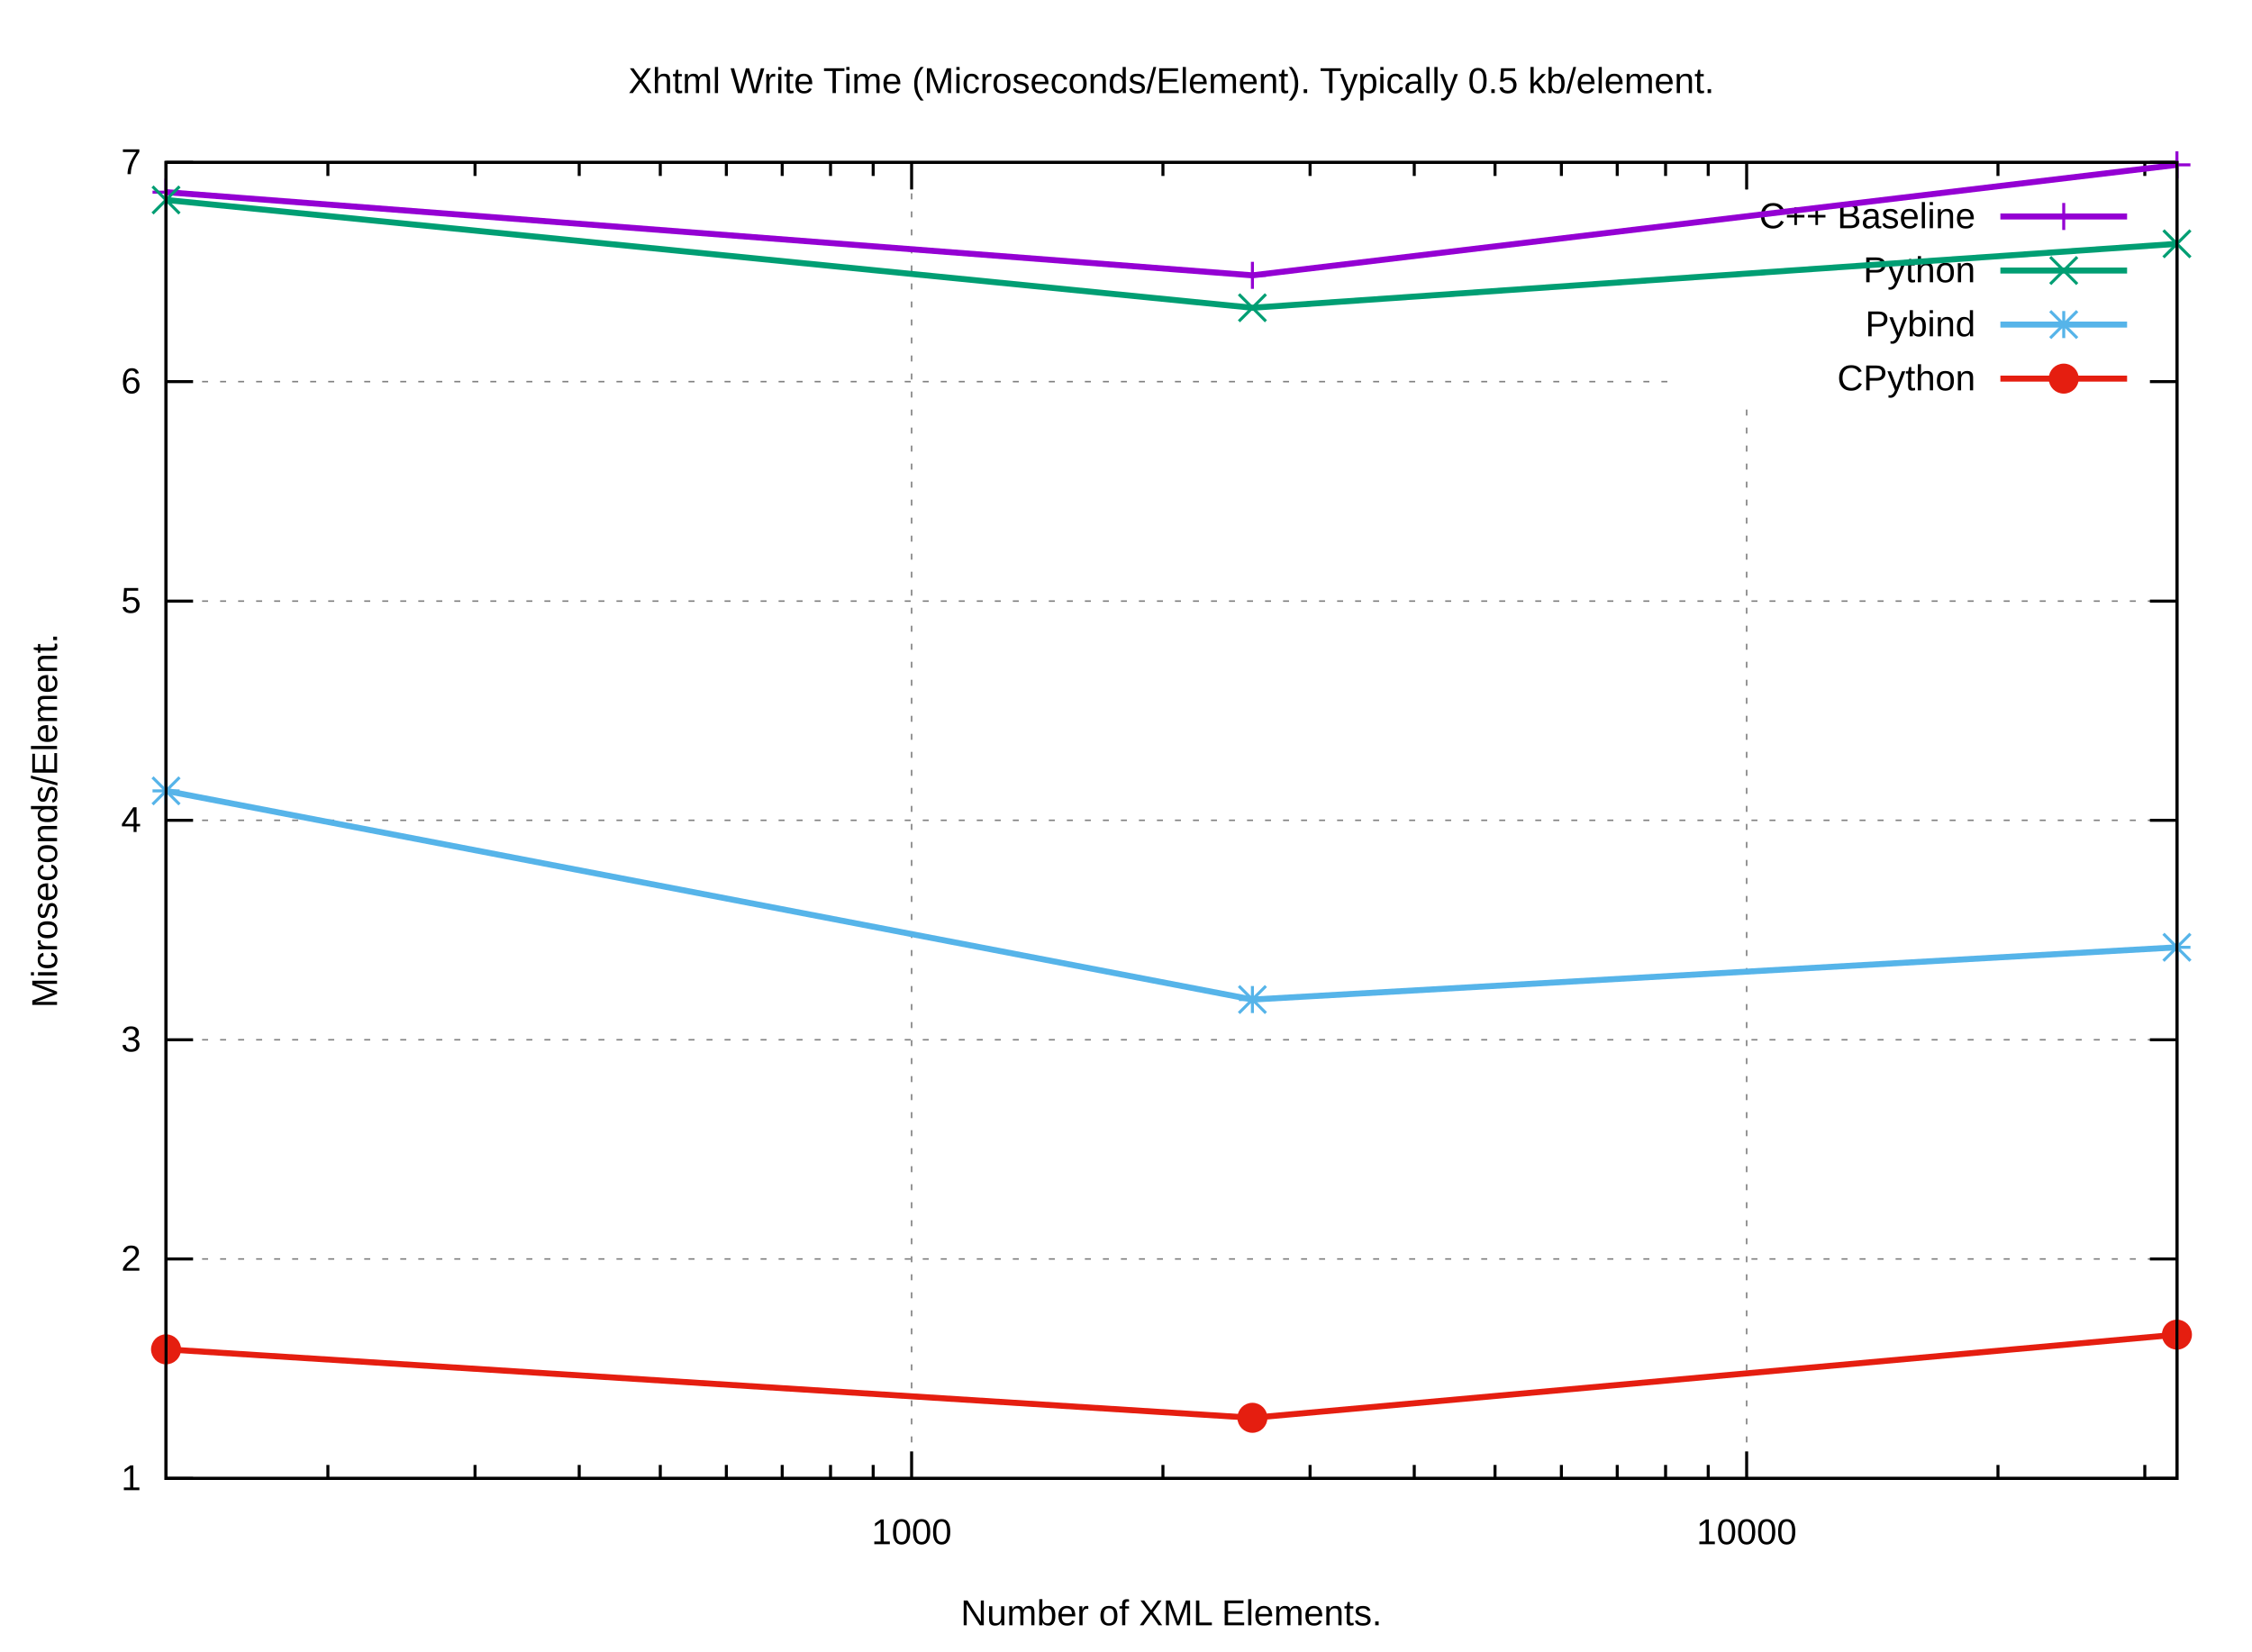
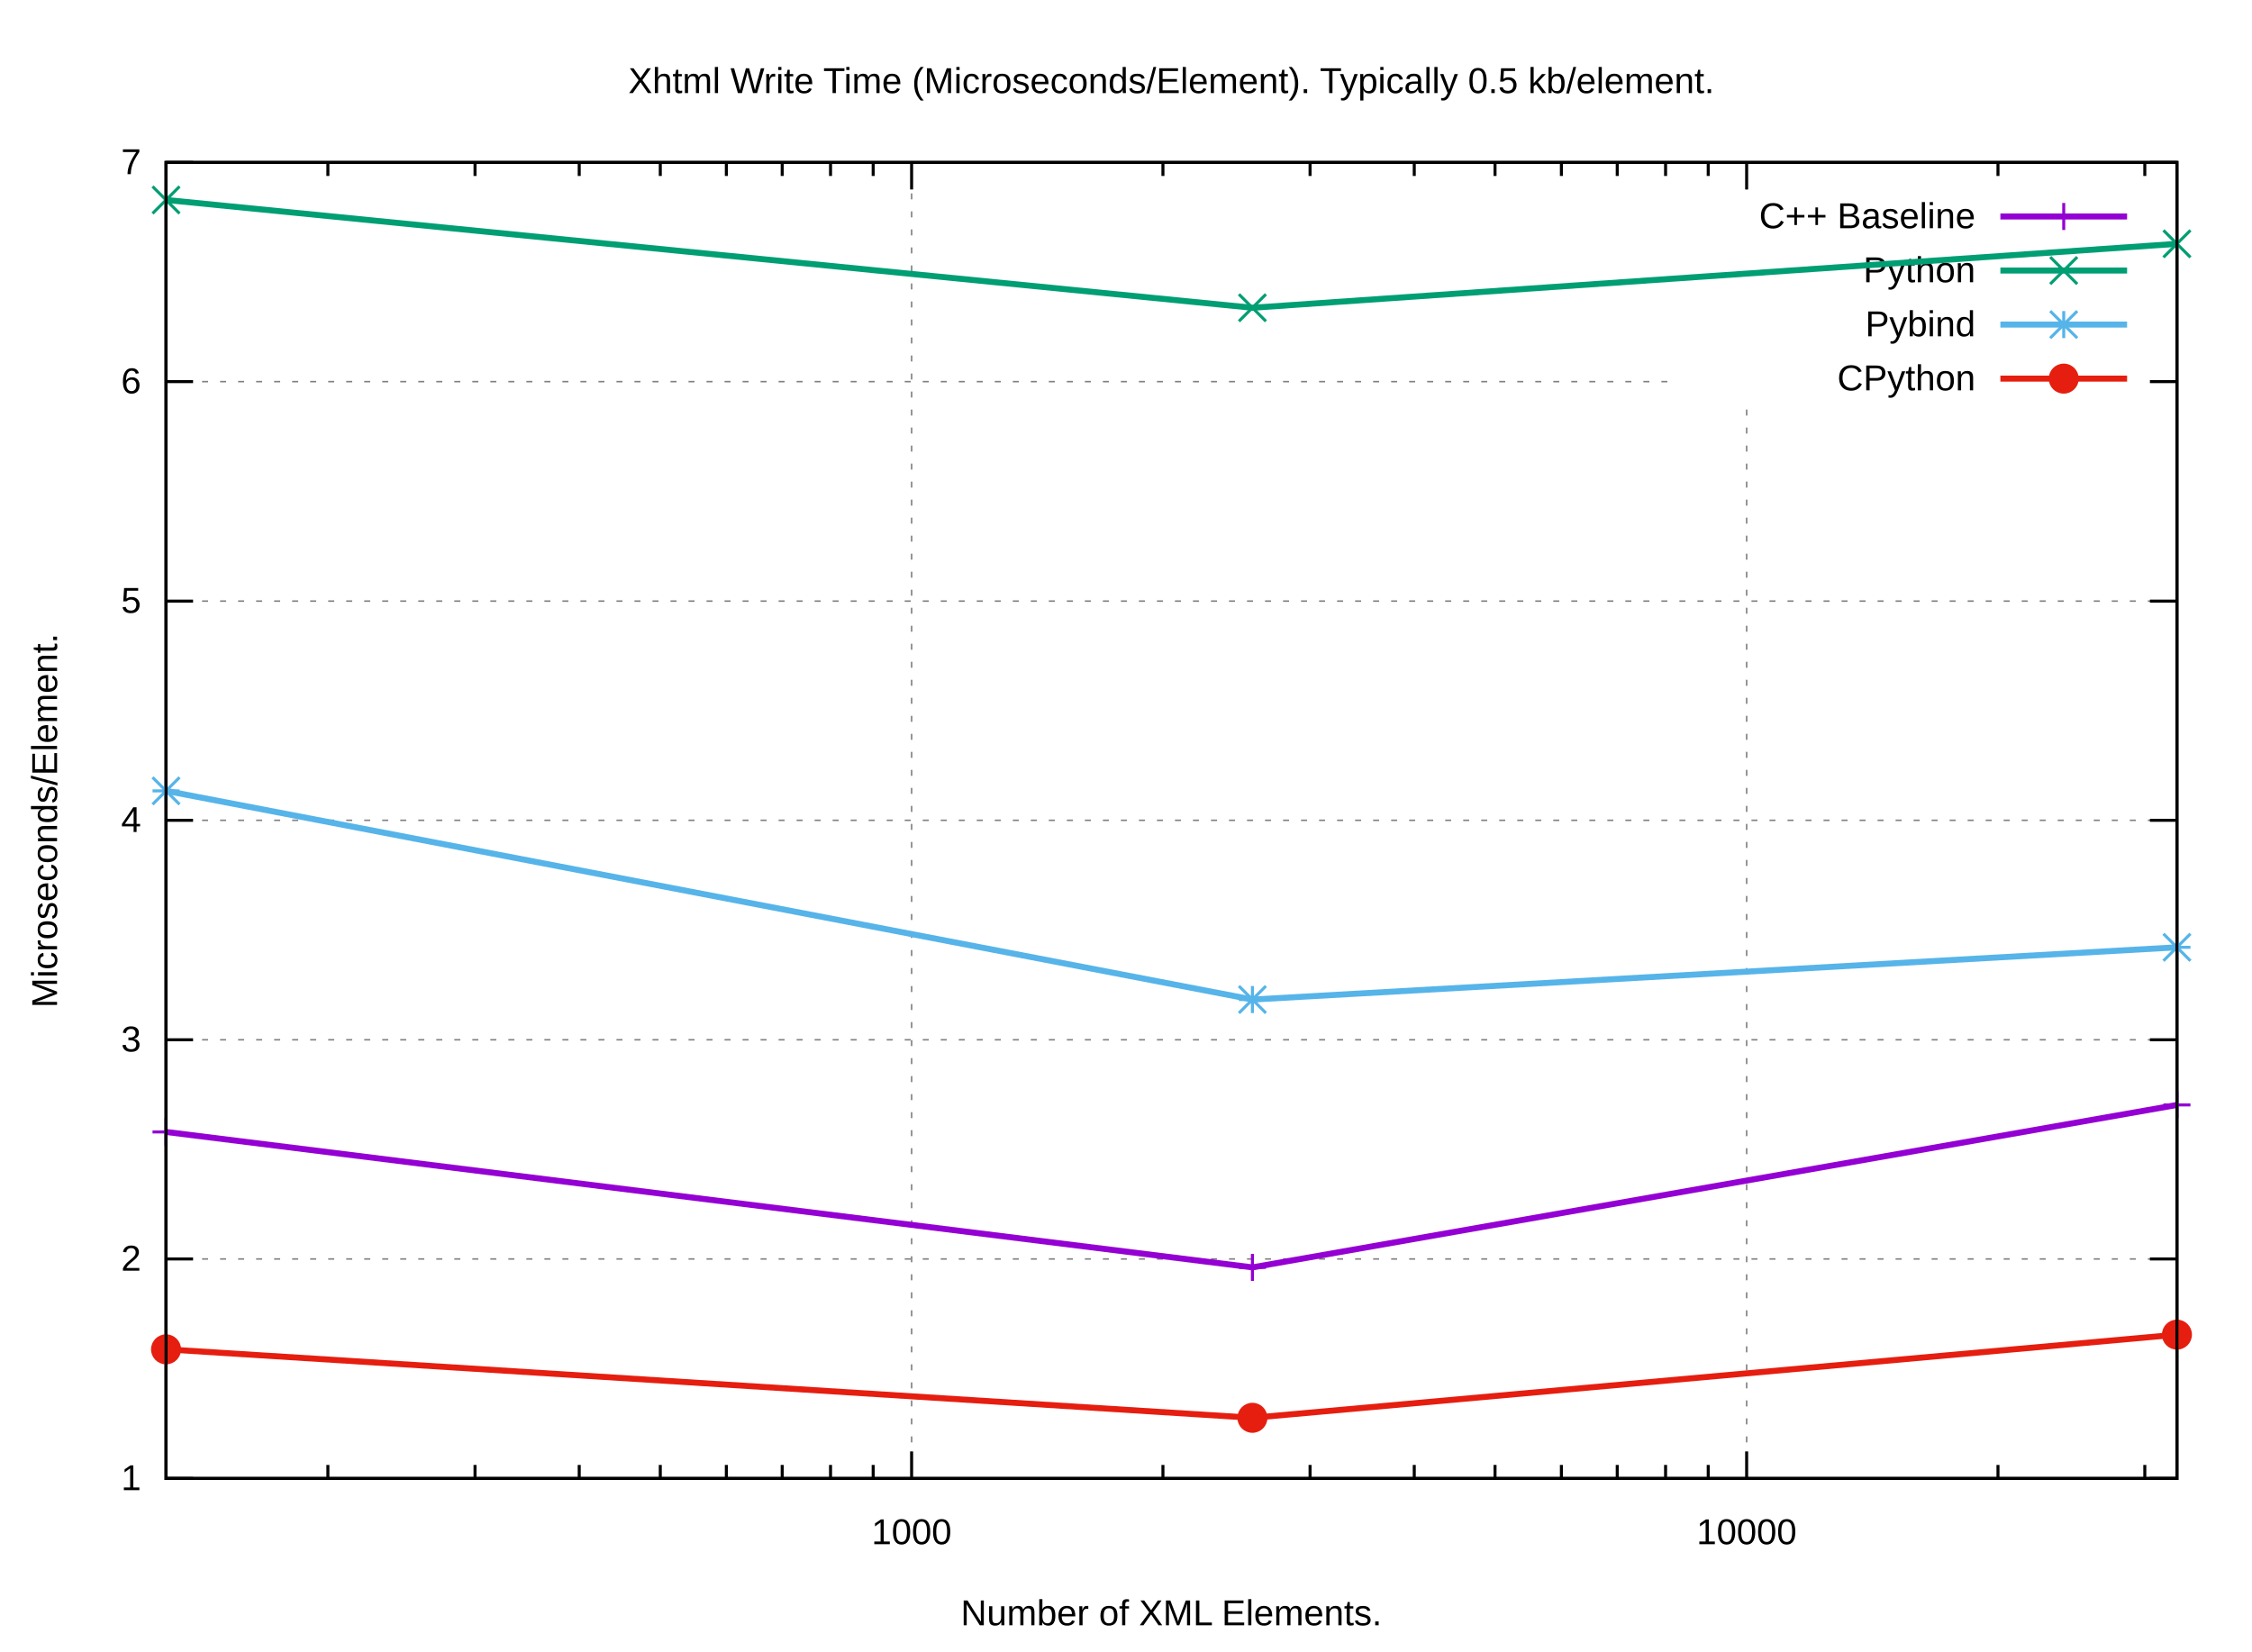
<svg xmlns="http://www.w3.org/2000/svg" xmlns:xlink="http://www.w3.org/1999/xlink" width="750" height="550" viewBox="0 0 750 550">
  <g id="gnuplot_canvas">
    <rect x="0" y="0" width="750" height="550" fill="none" />
    <defs>
      <circle id="gpDot" r="0.5" stroke-width="0.5" stroke="currentColor" />
      <path id="gpPt0" stroke-width="0.222" stroke="currentColor" d="M-1,0 h2 M0,-1 v2" />
      <path id="gpPt1" stroke-width="0.222" stroke="currentColor" d="M-1,-1 L1,1 M1,-1 L-1,1" />
      <path id="gpPt2" stroke-width="0.222" stroke="currentColor" d="M-1,0 L1,0 M0,-1 L0,1 M-1,-1 L1,1 M-1,1 L1,-1" />
      <rect id="gpPt3" stroke-width="0.222" stroke="currentColor" x="-1" y="-1" width="2" height="2" />
      <rect id="gpPt4" stroke-width="0.222" stroke="currentColor" fill="currentColor" x="-1" y="-1" width="2" height="2" />
      <circle id="gpPt5" stroke-width="0.222" stroke="currentColor" cx="0" cy="0" r="1" />
      <use xlink:href="#gpPt5" id="gpPt6" fill="currentColor" stroke="none" />
      <path id="gpPt7" stroke-width="0.222" stroke="currentColor" d="M0,-1.33 L-1.33,0.67 L1.33,0.67 z" />
      <use xlink:href="#gpPt7" id="gpPt8" fill="currentColor" stroke="none" />
      <use xlink:href="#gpPt7" id="gpPt9" stroke="currentColor" transform="rotate(180)" />
      <use xlink:href="#gpPt9" id="gpPt10" fill="currentColor" stroke="none" />
      <use xlink:href="#gpPt3" id="gpPt11" stroke="currentColor" transform="rotate(45)" />
      <use xlink:href="#gpPt11" id="gpPt12" fill="currentColor" stroke="none" />
      <path id="gpPt13" stroke-width="0.222" stroke="currentColor" d="M0,1.330 L1.265,0.411 L0.782,-1.067 L-0.782,-1.076 L-1.265,0.411 z" />
      <use xlink:href="#gpPt13" id="gpPt14" fill="currentColor" stroke="none" />
      <filter id="textbox" filterUnits="objectBoundingBox" x="0" y="0" height="1" width="1">
        <feFlood flood-color="white" flood-opacity="1" result="bgnd" />
        <feComposite in="SourceGraphic" in2="bgnd" operator="atop" />
      </filter>
      <filter id="greybox" filterUnits="objectBoundingBox" x="0" y="0" height="1" width="1">
        <feFlood flood-color="lightgrey" flood-opacity="1" result="grey" />
        <feComposite in="SourceGraphic" in2="grey" operator="atop" />
      </filter>
    </defs>
    <g fill="none" color="white" stroke="currentColor" stroke-width="1.00" stroke-linecap="butt" stroke-linejoin="miter">
</g>
    <g fill="none" color="black" stroke="currentColor" stroke-width="1.00" stroke-linecap="butt" stroke-linejoin="miter">
</g>
    <g fill="none" color="black" stroke="black" stroke-width="0.50" stroke-linecap="butt" stroke-linejoin="miter">
</g>
    <g fill="none" color="gray" stroke="currentColor" stroke-width="0.50" stroke-linecap="butt" stroke-linejoin="miter">
      <path stroke="gray" stroke-dasharray="2,4" class="gridline" d="M55.3,492.4 L725.0,492.4  " />
    </g>
    <g fill="none" color="gray" stroke="gray" stroke-width="1.00" stroke-linecap="butt" stroke-linejoin="miter">
</g>
    <g fill="none" color="black" stroke="currentColor" stroke-width="1.00" stroke-linecap="butt" stroke-linejoin="miter">
      <path stroke="black" d="M55.3,492.4 L64.3,492.4 M725.0,492.4 L716.0,492.4  " />
      <g transform="translate(47.0,496.3)" stroke="none" fill="black" font-family="Arial" font-size="12.00" text-anchor="end">
        <text>
          <tspan font-family="Arial"> 1</tspan>
        </text>
      </g>
    </g>
    <g fill="none" color="black" stroke="currentColor" stroke-width="1.00" stroke-linecap="butt" stroke-linejoin="miter">
</g>
    <g fill="none" color="black" stroke="black" stroke-width="0.50" stroke-linecap="butt" stroke-linejoin="miter">
</g>
    <g fill="none" color="gray" stroke="currentColor" stroke-width="0.50" stroke-linecap="butt" stroke-linejoin="miter">
      <path stroke="gray" stroke-dasharray="2,4" class="gridline" d="M55.3,419.3 L725.0,419.3  " />
    </g>
    <g fill="none" color="gray" stroke="gray" stroke-width="1.00" stroke-linecap="butt" stroke-linejoin="miter">
</g>
    <g fill="none" color="black" stroke="currentColor" stroke-width="1.00" stroke-linecap="butt" stroke-linejoin="miter">
      <path stroke="black" d="M55.3,419.3 L64.3,419.3 M725.0,419.3 L716.0,419.3  " />
      <g transform="translate(47.0,423.2)" stroke="none" fill="black" font-family="Arial" font-size="12.00" text-anchor="end">
        <text>
          <tspan font-family="Arial"> 2</tspan>
        </text>
      </g>
    </g>
    <g fill="none" color="black" stroke="currentColor" stroke-width="1.00" stroke-linecap="butt" stroke-linejoin="miter">
</g>
    <g fill="none" color="black" stroke="black" stroke-width="0.50" stroke-linecap="butt" stroke-linejoin="miter">
</g>
    <g fill="none" color="gray" stroke="currentColor" stroke-width="0.50" stroke-linecap="butt" stroke-linejoin="miter">
      <path stroke="gray" stroke-dasharray="2,4" class="gridline" d="M55.3,346.3 L725.0,346.3  " />
    </g>
    <g fill="none" color="gray" stroke="gray" stroke-width="1.00" stroke-linecap="butt" stroke-linejoin="miter">
</g>
    <g fill="none" color="black" stroke="currentColor" stroke-width="1.00" stroke-linecap="butt" stroke-linejoin="miter">
      <path stroke="black" d="M55.3,346.3 L64.3,346.3 M725.0,346.3 L716.0,346.3  " />
      <g transform="translate(47.0,350.2)" stroke="none" fill="black" font-family="Arial" font-size="12.00" text-anchor="end">
        <text>
          <tspan font-family="Arial"> 3</tspan>
        </text>
      </g>
    </g>
    <g fill="none" color="black" stroke="currentColor" stroke-width="1.00" stroke-linecap="butt" stroke-linejoin="miter">
</g>
    <g fill="none" color="black" stroke="black" stroke-width="0.50" stroke-linecap="butt" stroke-linejoin="miter">
</g>
    <g fill="none" color="gray" stroke="currentColor" stroke-width="0.50" stroke-linecap="butt" stroke-linejoin="miter">
      <path stroke="gray" stroke-dasharray="2,4" class="gridline" d="M55.3,273.2 L725.0,273.2  " />
    </g>
    <g fill="none" color="gray" stroke="gray" stroke-width="1.00" stroke-linecap="butt" stroke-linejoin="miter">
</g>
    <g fill="none" color="black" stroke="currentColor" stroke-width="1.00" stroke-linecap="butt" stroke-linejoin="miter">
      <path stroke="black" d="M55.3,273.2 L64.3,273.2 M725.0,273.2 L716.0,273.2  " />
      <g transform="translate(47.0,277.1)" stroke="none" fill="black" font-family="Arial" font-size="12.00" text-anchor="end">
        <text>
          <tspan font-family="Arial"> 4</tspan>
        </text>
      </g>
    </g>
    <g fill="none" color="black" stroke="currentColor" stroke-width="1.00" stroke-linecap="butt" stroke-linejoin="miter">
</g>
    <g fill="none" color="black" stroke="black" stroke-width="0.50" stroke-linecap="butt" stroke-linejoin="miter">
</g>
    <g fill="none" color="gray" stroke="currentColor" stroke-width="0.50" stroke-linecap="butt" stroke-linejoin="miter">
      <path stroke="gray" stroke-dasharray="2,4" class="gridline" d="M55.3,200.2 L725.0,200.2  " />
    </g>
    <g fill="none" color="gray" stroke="gray" stroke-width="1.00" stroke-linecap="butt" stroke-linejoin="miter">
</g>
    <g fill="none" color="black" stroke="currentColor" stroke-width="1.00" stroke-linecap="butt" stroke-linejoin="miter">
      <path stroke="black" d="M55.3,200.2 L64.3,200.2 M725.0,200.2 L716.0,200.2  " />
      <g transform="translate(47.0,204.1)" stroke="none" fill="black" font-family="Arial" font-size="12.00" text-anchor="end">
        <text>
          <tspan font-family="Arial"> 5</tspan>
        </text>
      </g>
    </g>
    <g fill="none" color="black" stroke="currentColor" stroke-width="1.00" stroke-linecap="butt" stroke-linejoin="miter">
</g>
    <g fill="none" color="black" stroke="black" stroke-width="0.50" stroke-linecap="butt" stroke-linejoin="miter">
</g>
    <g fill="none" color="gray" stroke="currentColor" stroke-width="0.50" stroke-linecap="butt" stroke-linejoin="miter">
      <path stroke="gray" stroke-dasharray="2,4" class="gridline" d="M55.3,127.1 L558.3,127.1 M716.7,127.1 L725.0,127.1  " />
    </g>
    <g fill="none" color="gray" stroke="gray" stroke-width="1.00" stroke-linecap="butt" stroke-linejoin="miter">
</g>
    <g fill="none" color="black" stroke="currentColor" stroke-width="1.00" stroke-linecap="butt" stroke-linejoin="miter">
      <path stroke="black" d="M55.3,127.1 L64.3,127.1 M725.0,127.1 L716.0,127.1  " />
      <g transform="translate(47.0,131.0)" stroke="none" fill="black" font-family="Arial" font-size="12.00" text-anchor="end">
        <text>
          <tspan font-family="Arial"> 6</tspan>
        </text>
      </g>
    </g>
    <g fill="none" color="black" stroke="currentColor" stroke-width="1.00" stroke-linecap="butt" stroke-linejoin="miter">
</g>
    <g fill="none" color="black" stroke="black" stroke-width="0.50" stroke-linecap="butt" stroke-linejoin="miter">
</g>
    <g fill="none" color="gray" stroke="currentColor" stroke-width="0.50" stroke-linecap="butt" stroke-linejoin="miter">
      <path stroke="gray" stroke-dasharray="2,4" class="gridline" d="M55.3,54.1 L725.0,54.1  " />
    </g>
    <g fill="none" color="gray" stroke="gray" stroke-width="1.00" stroke-linecap="butt" stroke-linejoin="miter">
</g>
    <g fill="none" color="black" stroke="currentColor" stroke-width="1.00" stroke-linecap="butt" stroke-linejoin="miter">
      <path stroke="black" d="M55.3,54.1 L64.3,54.1 M725.0,54.1 L716.0,54.1  " />
      <g transform="translate(47.0,58.0)" stroke="none" fill="black" font-family="Arial" font-size="12.00" text-anchor="end">
        <text>
          <tspan font-family="Arial"> 7</tspan>
        </text>
      </g>
    </g>
    <g fill="none" color="black" stroke="currentColor" stroke-width="1.00" stroke-linecap="butt" stroke-linejoin="miter">
      <path stroke="black" d="M109.2,492.4 L109.2,487.9 M109.2,54.1 L109.2,58.6 M158.2,492.4 L158.2,487.9 M158.2,54.1 L158.2,58.6   M192.9,492.4 L192.9,487.9 M192.9,54.1 L192.9,58.6 M219.9,492.4 L219.9,487.9 M219.9,54.1 L219.9,58.6   M241.9,492.4 L241.9,487.9 M241.9,54.1 L241.9,58.6 M260.5,492.4 L260.5,487.9 M260.5,54.1 L260.5,58.6   M276.6,492.4 L276.6,487.9 M276.6,54.1 L276.6,58.6 M290.8,492.4 L290.8,487.9 M290.8,54.1 L290.8,58.6    " />
    </g>
    <g fill="none" color="black" stroke="black" stroke-width="0.50" stroke-linecap="butt" stroke-linejoin="miter">
</g>
    <g fill="none" color="gray" stroke="currentColor" stroke-width="0.50" stroke-linecap="butt" stroke-linejoin="miter">
      <path stroke="gray" stroke-dasharray="2,4" class="gridline" d="M303.6,492.4 L303.6,54.1  " />
    </g>
    <g fill="none" color="gray" stroke="gray" stroke-width="1.00" stroke-linecap="butt" stroke-linejoin="miter">
</g>
    <g fill="none" color="black" stroke="currentColor" stroke-width="1.00" stroke-linecap="butt" stroke-linejoin="miter">
      <path stroke="black" d="M303.6,492.4 L303.6,483.4 M303.6,54.1 L303.6,63.1  " />
      <g transform="translate(303.6,514.3)" stroke="none" fill="black" font-family="Arial" font-size="12.00" text-anchor="middle">
        <text>
          <tspan font-family="Arial"> 1000</tspan>
        </text>
      </g>
    </g>
    <g fill="none" color="black" stroke="currentColor" stroke-width="1.00" stroke-linecap="butt" stroke-linejoin="miter">
      <path stroke="black" d="M387.3,492.4 L387.3,487.9 M387.3,54.1 L387.3,58.6 M436.3,492.4 L436.3,487.9 M436.3,54.1 L436.3,58.6   M471.0,492.4 L471.0,487.9 M471.0,54.1 L471.0,58.6 M497.9,492.4 L497.9,487.9 M497.9,54.1 L497.9,58.6   M520.0,492.4 L520.0,487.9 M520.0,54.1 L520.0,58.6 M538.6,492.4 L538.6,487.9 M538.6,54.1 L538.6,58.6   M554.7,492.4 L554.7,487.9 M554.7,54.1 L554.7,58.6 M568.9,492.4 L568.9,487.9 M568.9,54.1 L568.9,58.6    " />
    </g>
    <g fill="none" color="black" stroke="black" stroke-width="0.50" stroke-linecap="butt" stroke-linejoin="miter">
</g>
    <g fill="none" color="gray" stroke="currentColor" stroke-width="0.50" stroke-linecap="butt" stroke-linejoin="miter">
      <path stroke="gray" stroke-dasharray="2,4" class="gridline" d="M581.7,492.4 L581.7,135.1 M581.7,63.1 L581.7,54.1  " />
    </g>
    <g fill="none" color="gray" stroke="gray" stroke-width="1.00" stroke-linecap="butt" stroke-linejoin="miter">
</g>
    <g fill="none" color="black" stroke="currentColor" stroke-width="1.00" stroke-linecap="butt" stroke-linejoin="miter">
      <path stroke="black" d="M581.7,492.4 L581.7,483.4 M581.7,54.1 L581.7,63.1  " />
      <g transform="translate(581.7,514.3)" stroke="none" fill="black" font-family="Arial" font-size="12.00" text-anchor="middle">
        <text>
          <tspan font-family="Arial"> 10000</tspan>
        </text>
      </g>
    </g>
    <g fill="none" color="black" stroke="currentColor" stroke-width="1.00" stroke-linecap="butt" stroke-linejoin="miter">
      <path stroke="black" d="M665.4,492.4 L665.4,487.9 M665.4,54.1 L665.4,58.6 M714.3,492.4 L714.3,487.9 M714.3,54.1 L714.3,58.6    " />
    </g>
    <g fill="none" color="black" stroke="currentColor" stroke-width="1.00" stroke-linecap="butt" stroke-linejoin="miter">
      <path stroke="black" d="M55.3,54.1 L55.3,492.4 L725.0,492.4 L725.0,54.1 L55.3,54.1 Z  " />
    </g>
    <g fill="none" color="black" stroke="currentColor" stroke-width="1.00" stroke-linecap="butt" stroke-linejoin="miter">
      <g transform="translate(19.0,273.3) rotate(270)" stroke="none" fill="black" font-family="Arial" font-size="12.00" text-anchor="middle">
        <text>
          <tspan font-family="Arial">Microseconds/Element.</tspan>
        </text>
      </g>
    </g>
    <g fill="none" color="black" stroke="currentColor" stroke-width="1.00" stroke-linecap="butt" stroke-linejoin="miter">
      <g transform="translate(390.1,541.3)" stroke="none" fill="black" font-family="Arial" font-size="12.00" text-anchor="middle">
        <text>
          <tspan font-family="Arial">Number of XML Elements.</tspan>
        </text>
      </g>
    </g>
    <g fill="none" color="black" stroke="currentColor" stroke-width="1.00" stroke-linecap="butt" stroke-linejoin="miter">
</g>
    <g id="gnuplot_plot_1">
      <g fill="none" color="white" stroke="currentColor" stroke-width="2.00" stroke-linecap="butt" stroke-linejoin="miter">
</g>
      <g fill="none" color="black" stroke="currentColor" stroke-width="2.00" stroke-linecap="butt" stroke-linejoin="miter">
        <g transform="translate(657.9,76.0)" stroke="none" fill="black" font-family="Arial" font-size="12.00" text-anchor="end">
          <text>
            <tspan font-family="Arial">C++ Baseline</tspan>
          </text>
        </g>
      </g>
      <g fill="none" color="black" stroke="currentColor" stroke-width="2.00" stroke-linecap="butt" stroke-linejoin="miter">
-         <path stroke="rgb(148,   0, 211)" d="M666.2,72.1 L708.4,72.1 M55.3,64.0 L417.1,91.7 L725.0,54.9  " />
-         <use xlink:href="#gpPt0" transform="translate(55.3,64.0) scale(4.50)" color="rgb(148,   0, 211)" />
-         <use xlink:href="#gpPt0" transform="translate(417.1,91.7) scale(4.50)" color="rgb(148,   0, 211)" />
-         <use xlink:href="#gpPt0" transform="translate(725.0,54.9) scale(4.50)" color="rgb(148,   0, 211)" />
+         <path stroke="rgb(148,   0, 211)" d="M666.2,72.1 L708.4,72.1 M55.3,377.0 L417.1,422.1 L725.0,368.0  " />
+         <use xlink:href="#gpPt0" transform="translate(55.3,377.0) scale(4.50)" color="rgb(148,   0, 211)" />
+         <use xlink:href="#gpPt0" transform="translate(417.1,422.1) scale(4.50)" color="rgb(148,   0, 211)" />
+         <use xlink:href="#gpPt0" transform="translate(725.0,368.0) scale(4.50)" color="rgb(148,   0, 211)" />
        <use xlink:href="#gpPt0" transform="translate(687.3,72.1) scale(4.50)" color="rgb(148,   0, 211)" />
      </g>
    </g>
    <g id="gnuplot_plot_2">
      <g fill="none" color="black" stroke="currentColor" stroke-width="2.00" stroke-linecap="butt" stroke-linejoin="miter">
        <g transform="translate(657.9,94.0)" stroke="none" fill="black" font-family="Arial" font-size="12.00" text-anchor="end">
          <text>
            <tspan font-family="Arial">Python</tspan>
          </text>
        </g>
      </g>
      <g fill="none" color="black" stroke="currentColor" stroke-width="2.00" stroke-linecap="butt" stroke-linejoin="miter">
        <path stroke="rgb(  0, 158, 115)" d="M666.2,90.1 L708.4,90.1 M55.3,66.6 L417.1,102.5 L725.0,81.2  " />
        <use xlink:href="#gpPt1" transform="translate(55.3,66.6) scale(4.50)" color="rgb(  0, 158, 115)" />
        <use xlink:href="#gpPt1" transform="translate(417.1,102.5) scale(4.50)" color="rgb(  0, 158, 115)" />
        <use xlink:href="#gpPt1" transform="translate(725.0,81.2) scale(4.50)" color="rgb(  0, 158, 115)" />
        <use xlink:href="#gpPt1" transform="translate(687.3,90.1) scale(4.50)" color="rgb(  0, 158, 115)" />
      </g>
    </g>
    <g id="gnuplot_plot_3">
      <g fill="none" color="black" stroke="currentColor" stroke-width="2.00" stroke-linecap="butt" stroke-linejoin="miter">
        <g transform="translate(657.9,112.0)" stroke="none" fill="black" font-family="Arial" font-size="12.00" text-anchor="end">
          <text>
            <tspan font-family="Arial">Pybind</tspan>
          </text>
        </g>
      </g>
      <g fill="none" color="black" stroke="currentColor" stroke-width="2.00" stroke-linecap="butt" stroke-linejoin="miter">
        <path stroke="rgb( 86, 180, 233)" d="M666.2,108.1 L708.4,108.1 M55.3,263.4 L417.1,332.9 L725.0,315.5  " />
        <use xlink:href="#gpPt2" transform="translate(55.3,263.4) scale(4.50)" color="rgb( 86, 180, 233)" />
        <use xlink:href="#gpPt2" transform="translate(417.1,332.9) scale(4.50)" color="rgb( 86, 180, 233)" />
        <use xlink:href="#gpPt2" transform="translate(725.0,315.5) scale(4.50)" color="rgb( 86, 180, 233)" />
        <use xlink:href="#gpPt2" transform="translate(687.3,108.1) scale(4.50)" color="rgb( 86, 180, 233)" />
      </g>
    </g>
    <g id="gnuplot_plot_4">
      <g fill="none" color="black" stroke="currentColor" stroke-width="2.00" stroke-linecap="butt" stroke-linejoin="miter">
        <g transform="translate(657.9,130.0)" stroke="none" fill="black" font-family="Arial" font-size="12.00" text-anchor="end">
          <text>
            <tspan font-family="Arial">CPython</tspan>
          </text>
        </g>
      </g>
      <g fill="none" color="black" stroke="currentColor" stroke-width="2.00" stroke-linecap="butt" stroke-linejoin="miter">
        <path stroke="rgb(229,  30,  16)" d="M666.2,126.1 L708.4,126.1 M55.3,449.4 L417.1,472.2 L725.0,444.5  " />
        <use xlink:href="#gpPt6" transform="translate(55.3,449.4) scale(4.50)" color="rgb(229,  30,  16)" />
        <use xlink:href="#gpPt6" transform="translate(417.1,472.2) scale(4.50)" color="rgb(229,  30,  16)" />
        <use xlink:href="#gpPt6" transform="translate(725.0,444.5) scale(4.50)" color="rgb(229,  30,  16)" />
        <use xlink:href="#gpPt6" transform="translate(687.3,126.1) scale(4.50)" color="rgb(229,  30,  16)" />
      </g>
    </g>
    <g fill="none" color="black" stroke="currentColor" stroke-width="2.00" stroke-linecap="butt" stroke-linejoin="miter">
</g>
    <g fill="none" color="black" stroke="black" stroke-width="1.00" stroke-linecap="butt" stroke-linejoin="miter">
</g>
    <g fill="none" color="black" stroke="currentColor" stroke-width="1.00" stroke-linecap="butt" stroke-linejoin="miter">
      <path stroke="black" d="M55.3,54.1 L55.3,492.4 L725.0,492.4 L725.0,54.1 L55.3,54.1 Z  " />
    </g>
    <g fill="none" color="black" stroke="currentColor" stroke-width="1.00" stroke-linecap="butt" stroke-linejoin="miter">
      <g transform="translate(390.1,31.0)" stroke="none" fill="black" font-family="Arial" font-size="12.00" text-anchor="middle">
        <text>
          <tspan font-family="Arial">Xhtml Write Time (Microseconds/Element). Typically 0.5 kb/element.</tspan>
        </text>
      </g>
    </g>
    <g fill="none" color="black" stroke="currentColor" stroke-width="1.00" stroke-linecap="butt" stroke-linejoin="miter">
</g>
  </g>
</svg>
